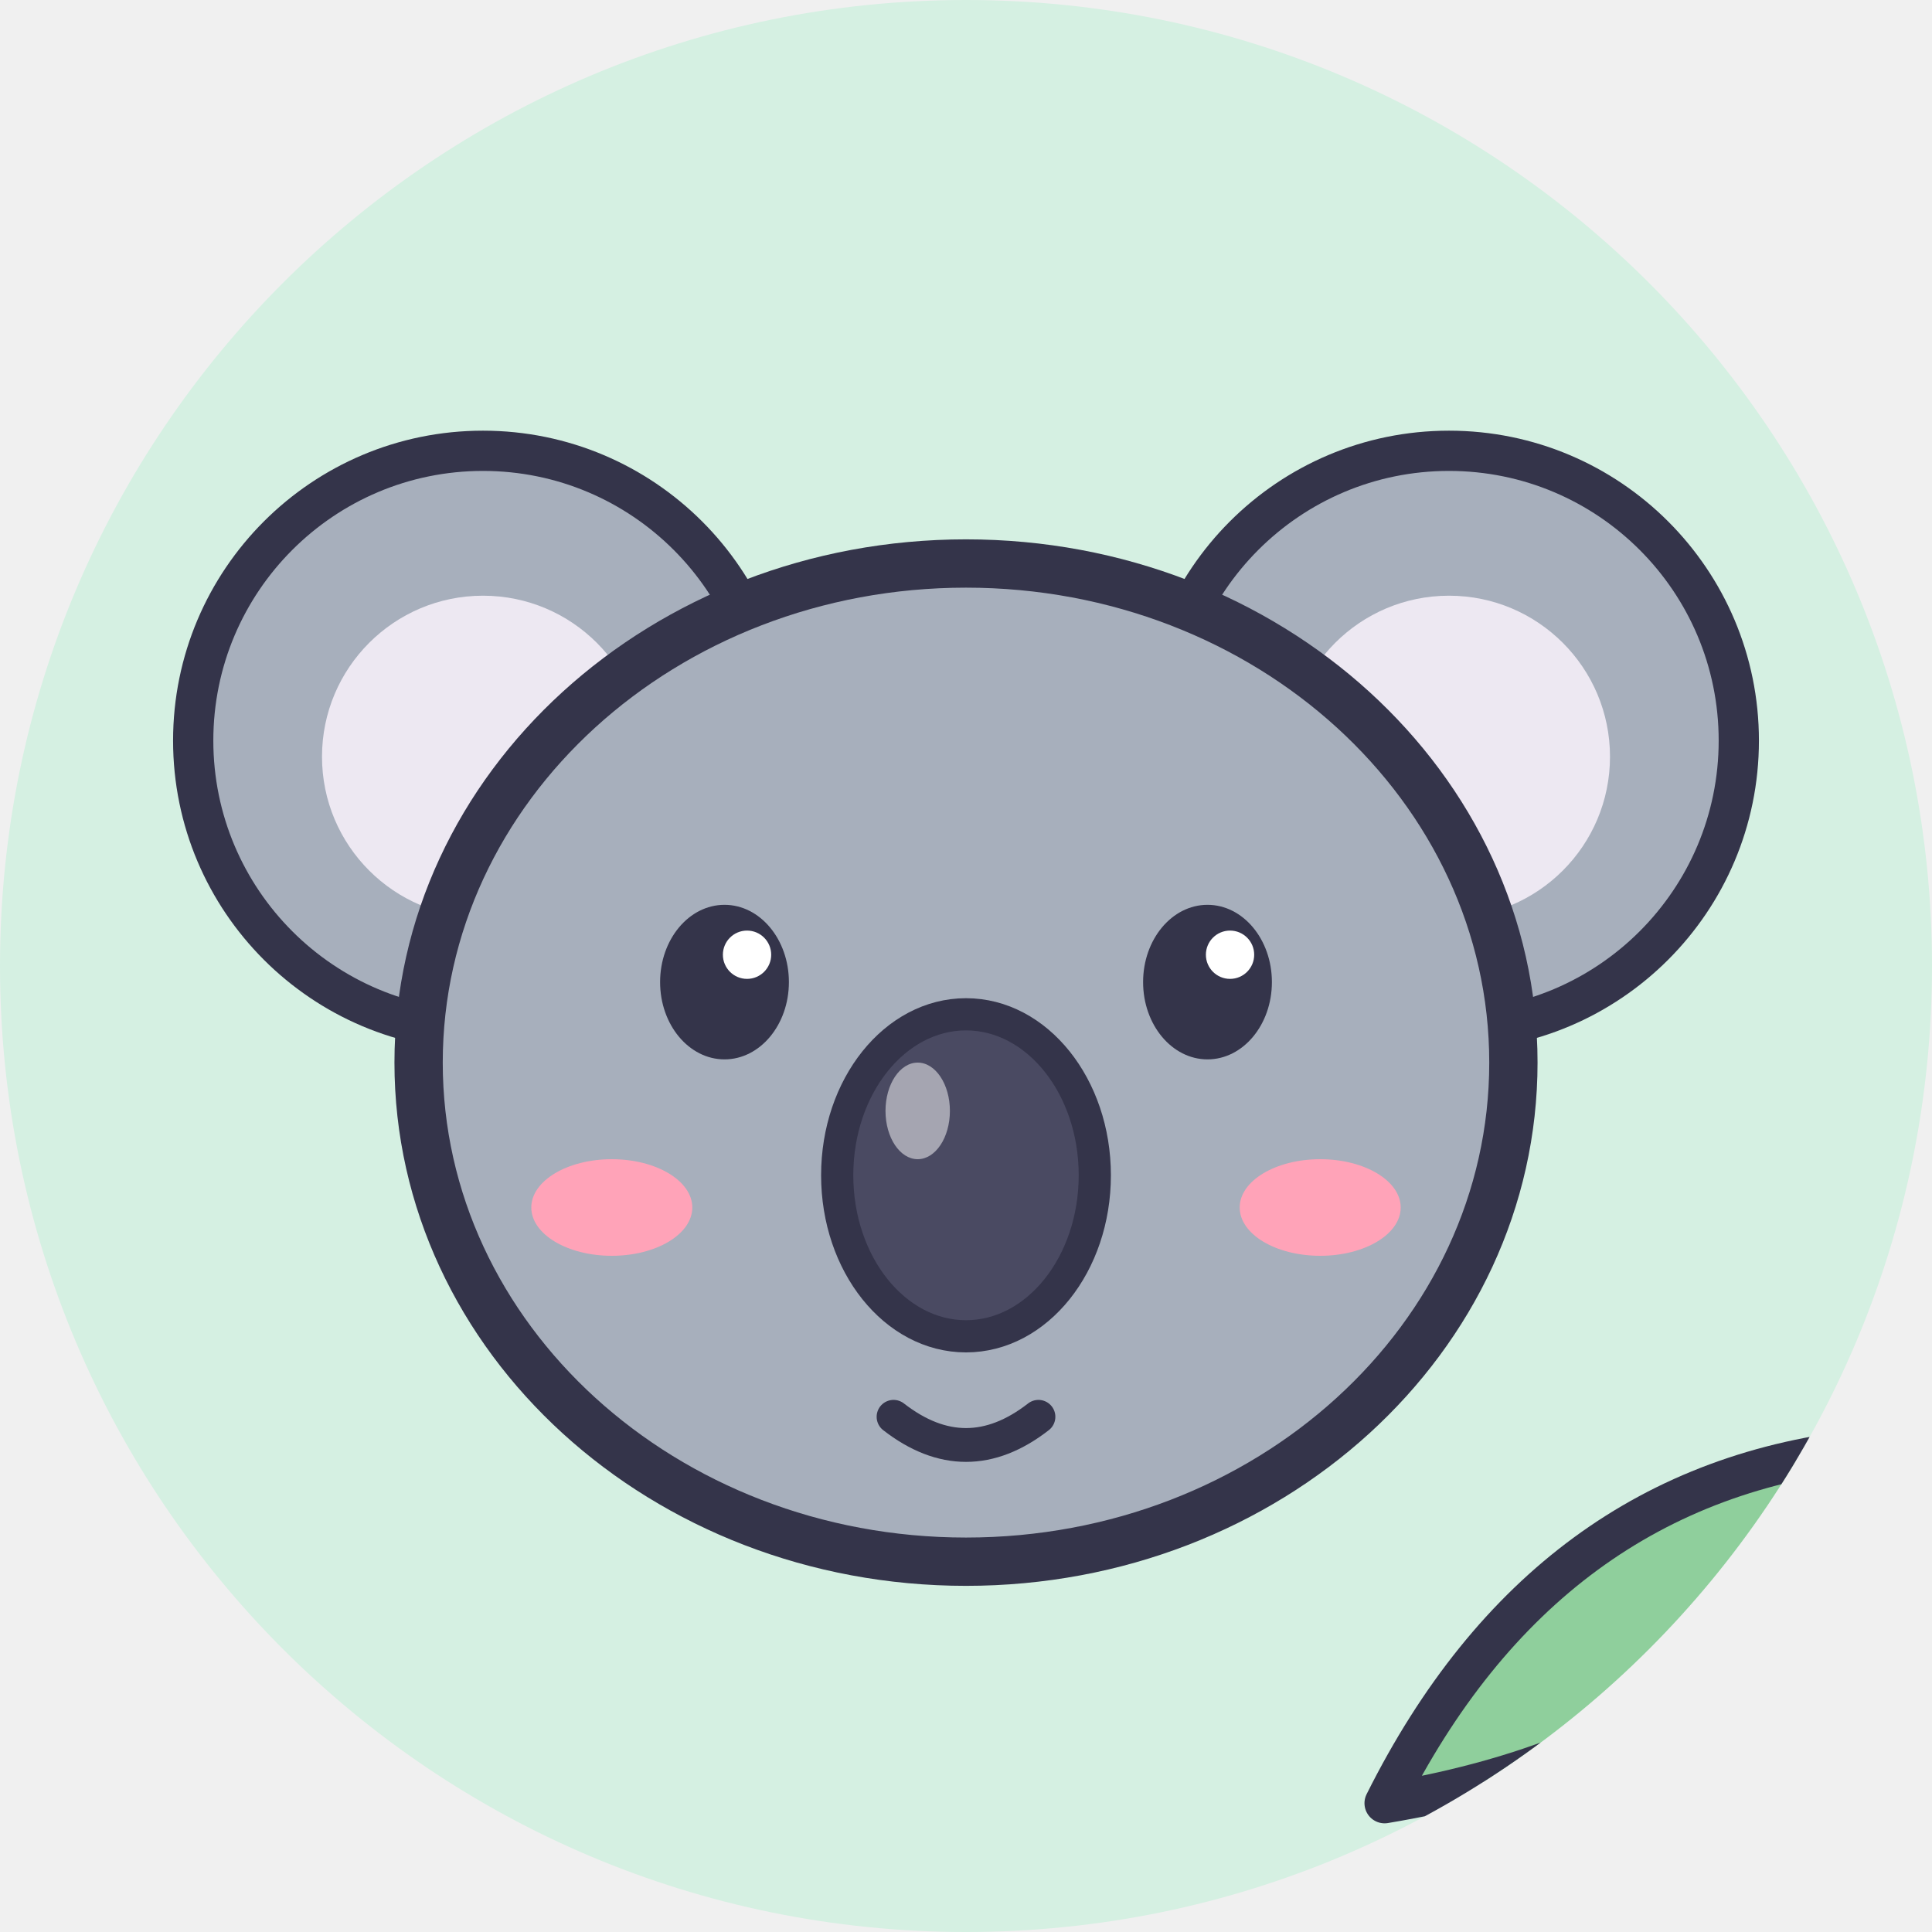
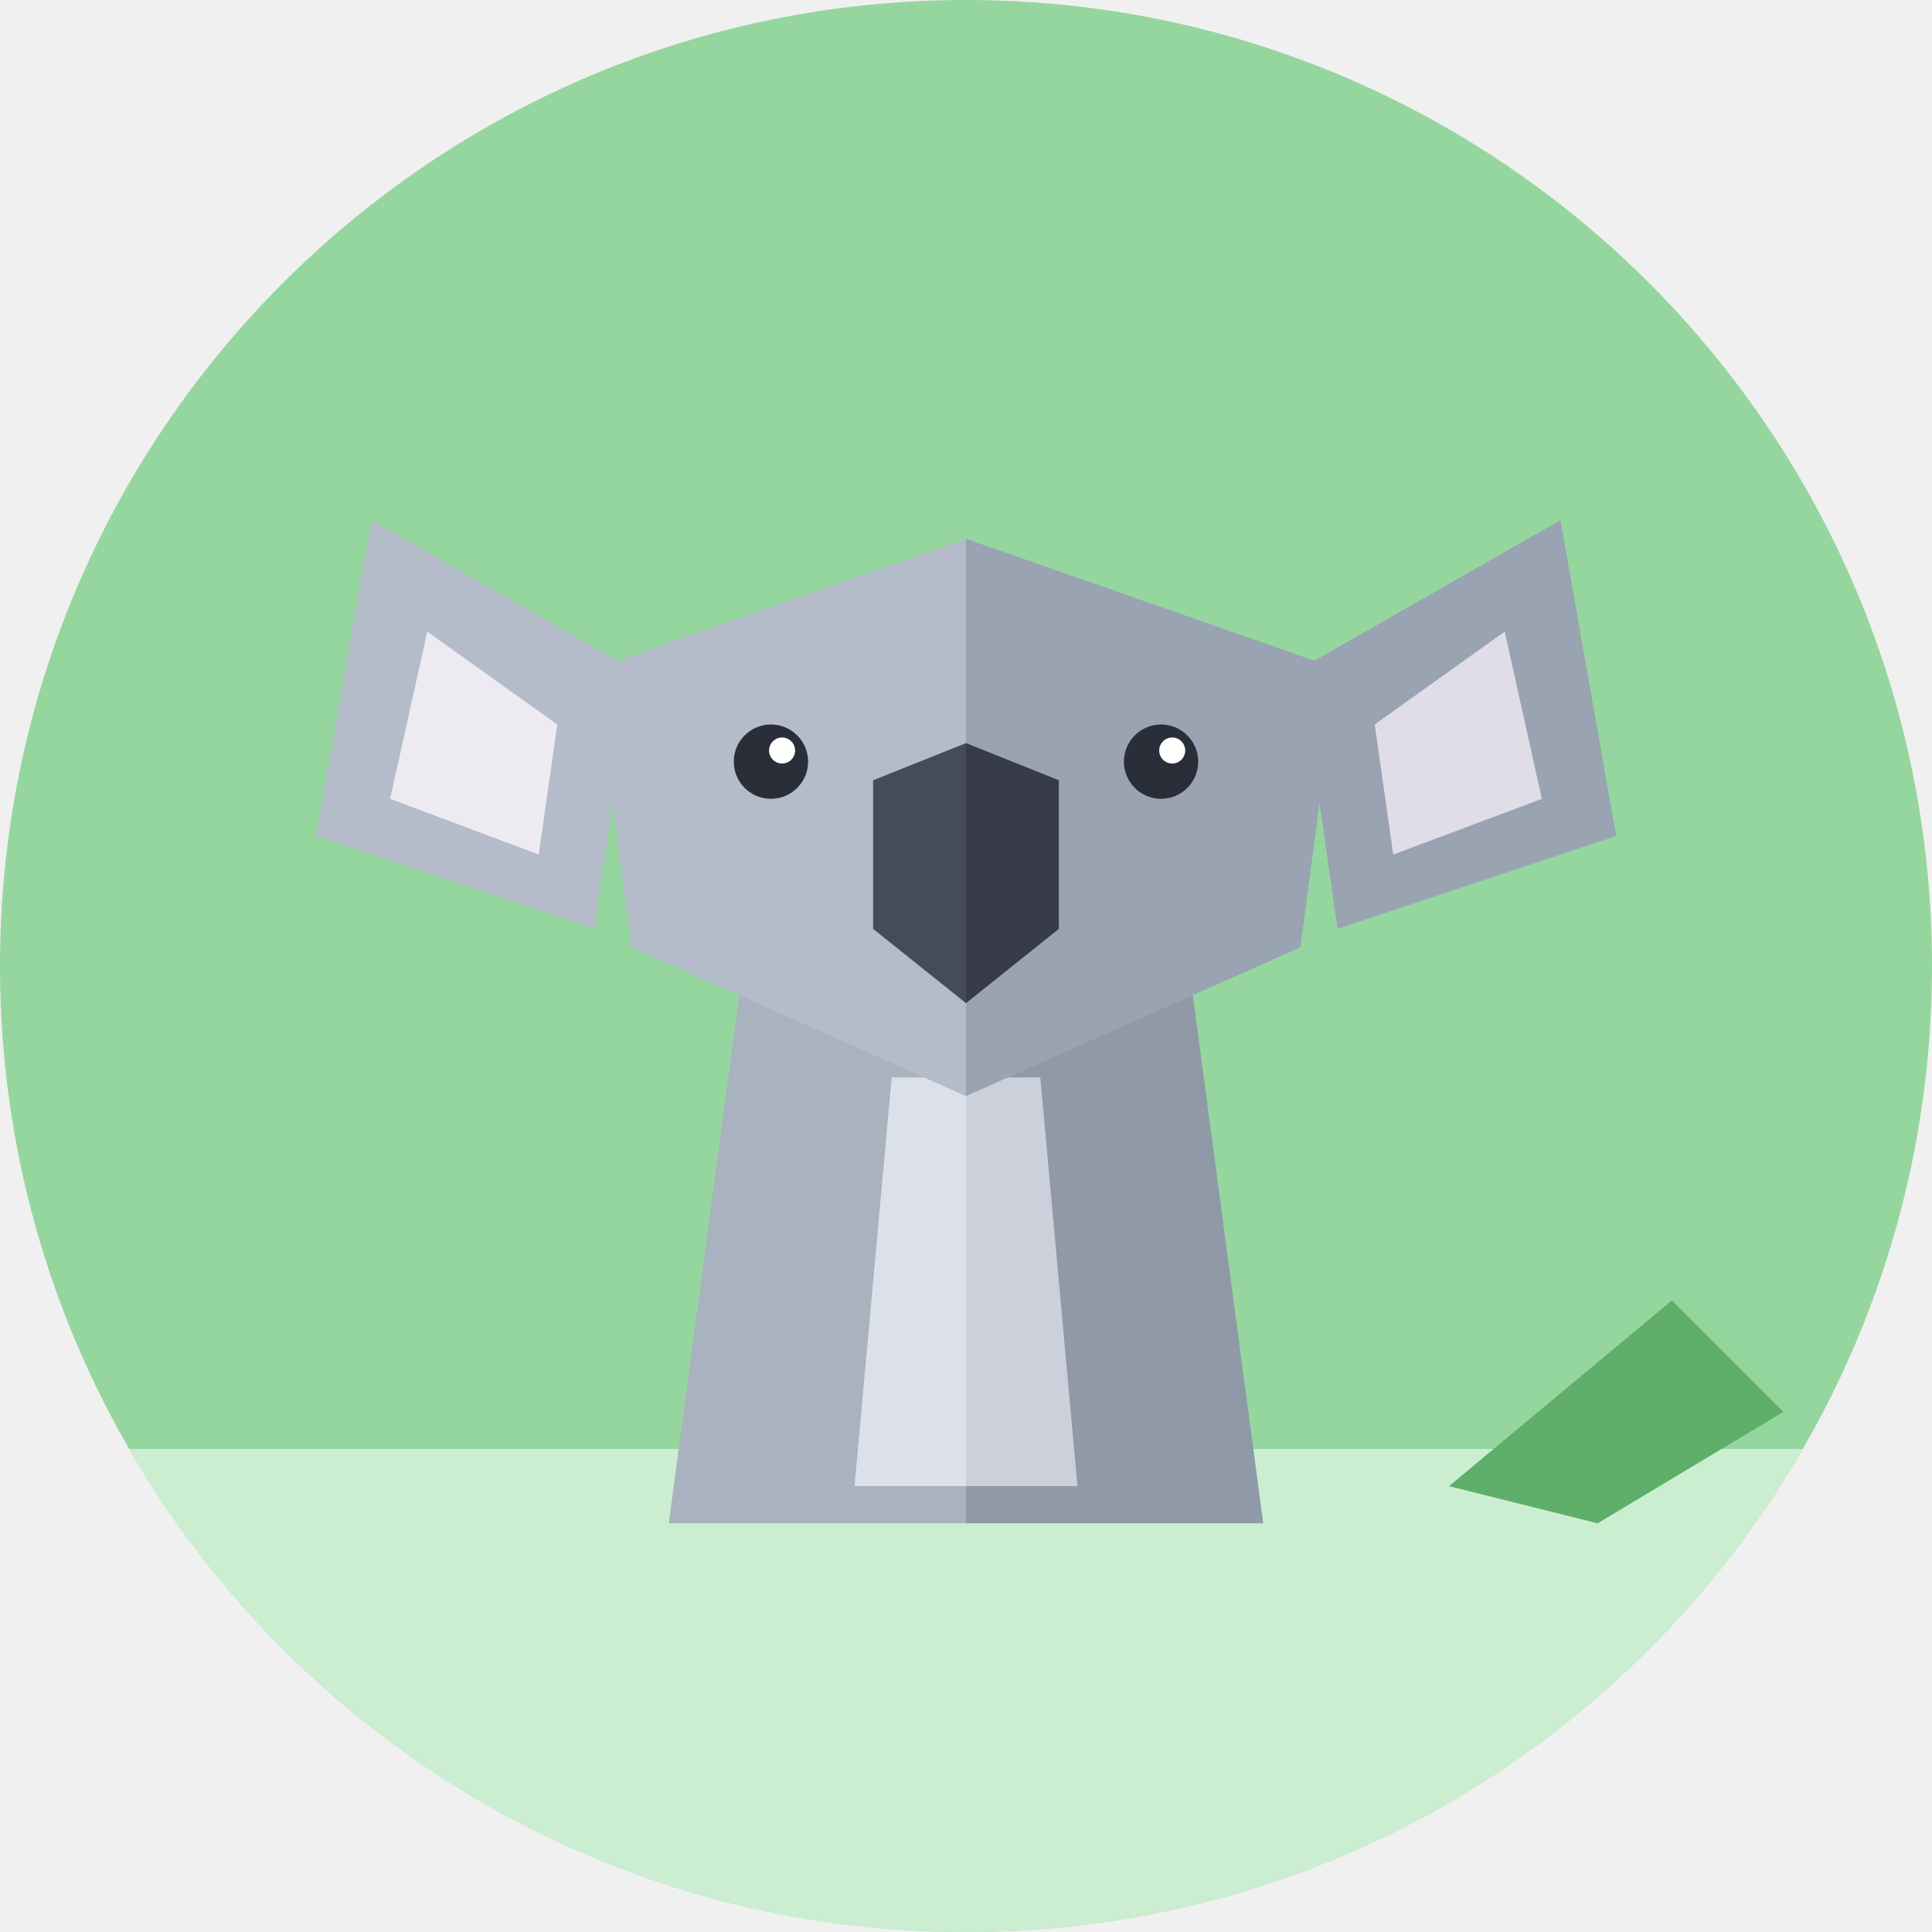
- <svg xmlns="http://www.w3.org/2000/svg" viewBox="0 0 120 120">
+ <svg xmlns="http://www.w3.org/2000/svg" viewBox="8 10 104 104">
  <defs>
    <clipPath id="c">
-       <circle cx="60" cy="60" r="60" />
+       <circle cx="60" cy="62" r="52" />
    </clipPath>
  </defs>
-   <g clip-path="url(#c)">
-     <circle cx="60" cy="60" r="60" fill="#D5F0E2" />
-     <g stroke="#34344A" stroke-width="2.5" stroke-linejoin="round" stroke-linecap="round">
-       <path d="M86 112 Q96 92 116 90 Q110 108 86 112 Z" fill="#8FCF9C" />
-       <circle cx="30" cy="46" r="18" fill="#A7AFBC" />
-       <circle cx="90" cy="46" r="18" fill="#A7AFBC" />
-     </g>
-     <circle cx="30" cy="47" r="10" fill="#EDE8F2" />
-     <circle cx="90" cy="47" r="10" fill="#EDE8F2" />
-     <ellipse cx="60" cy="66" rx="34" ry="31" fill="#A7AFBC" stroke="#34344A" stroke-width="3" />
-     <ellipse cx="45" cy="61" rx="4" ry="4.8" fill="#34344A" />
-     <ellipse cx="75" cy="61" rx="4" ry="4.8" fill="#34344A" />
-     <circle cx="46.4" cy="59.3" r="1.5" fill="#FFFFFF" />
-     <circle cx="76.4" cy="59.3" r="1.5" fill="#FFFFFF" />
-     <ellipse cx="38" cy="75" rx="5" ry="3" fill="#FFA3B8" />
-     <ellipse cx="82" cy="75" rx="5" ry="3" fill="#FFA3B8" />
-     <ellipse cx="60" cy="73" rx="8" ry="10" fill="#4A4A62" stroke="#34344A" stroke-width="2" />
-     <ellipse cx="57" cy="69" rx="2" ry="3" fill="#FFFFFF" opacity=".5" />
-     <path d="M55.5 88 Q60 91.5 64.5 88" fill="none" stroke="#34344A" stroke-width="2.1" stroke-linecap="round" />
+   <g clip-path="url(#c)" stroke-linejoin="round">
+     <rect width="120" height="120" fill="#95D69F" />
+     <path d="M0 88 H120 V120 H0 Z" fill="#CBEED0" />
+     <polygon points="86,90 98,80 104,86 94,92" fill="#5FAE6A" />
+     <polygon points="44,92 60,92 60,62 48,62" fill="#A9B2BF" />
+     <polygon points="60,92 76,92 72,62 60,62" fill="#8F99A8" />
+     <polygon points="54,90 60,90 60,68 56,68" fill="#DCE0E8" />
+     <polygon points="60,90 66,90 64,68 60,68" fill="#CBD0DA" />
+     <polygon points="42,46 28,38 25,55 40,60" fill="#B3BCC8" />
+     <polygon points="38,49 31,44 29,53 37,56" fill="#EDEAF2" />
+     <polygon points="78,46 92,38 95,55 80,60" fill="#99A3B2" />
+     <polygon points="82,49 89,44 91,53 83,56" fill="#E0DDE8" />
+     <polygon points="40,46 60,39 60,69 42,61" fill="#B3BCC8" />
+     <polygon points="60,39 80,46 78,61 60,69" fill="#99A3B2" />
+     <polygon points="55,52 60,50 60,64 55,60" fill="#454B58" />
+     <polygon points="60,50 65,52 65,60 60,64" fill="#373C48" />
+     <circle cx="49.5" cy="51" r="2" fill="#2A2E38" />
+     <circle cx="70.5" cy="51" r="2" fill="#2A2E38" />
+     <circle cx="50.1" cy="50.4" r="0.7" fill="#FFFFFF" />
+     <circle cx="71.1" cy="50.4" r="0.7" fill="#FFFFFF" />
  </g>
</svg>
